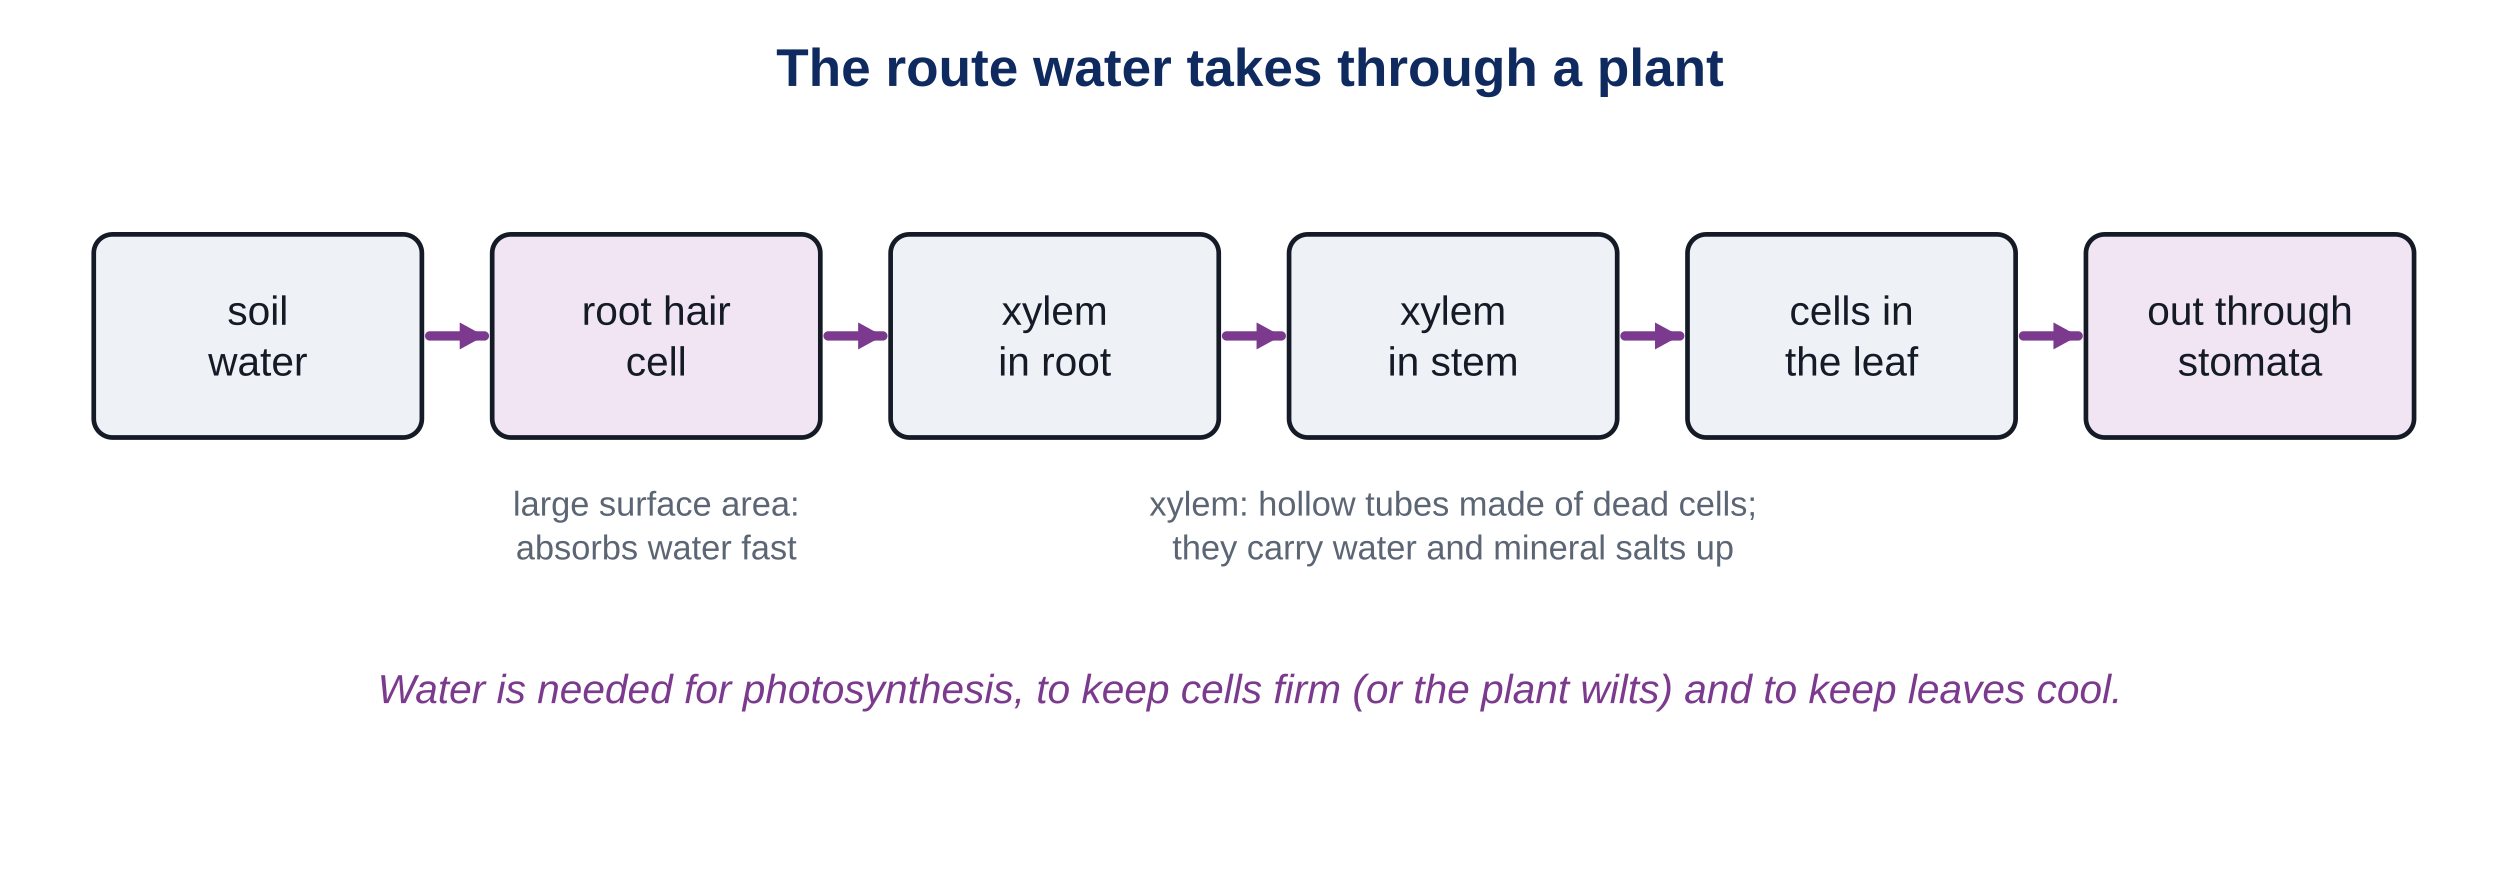
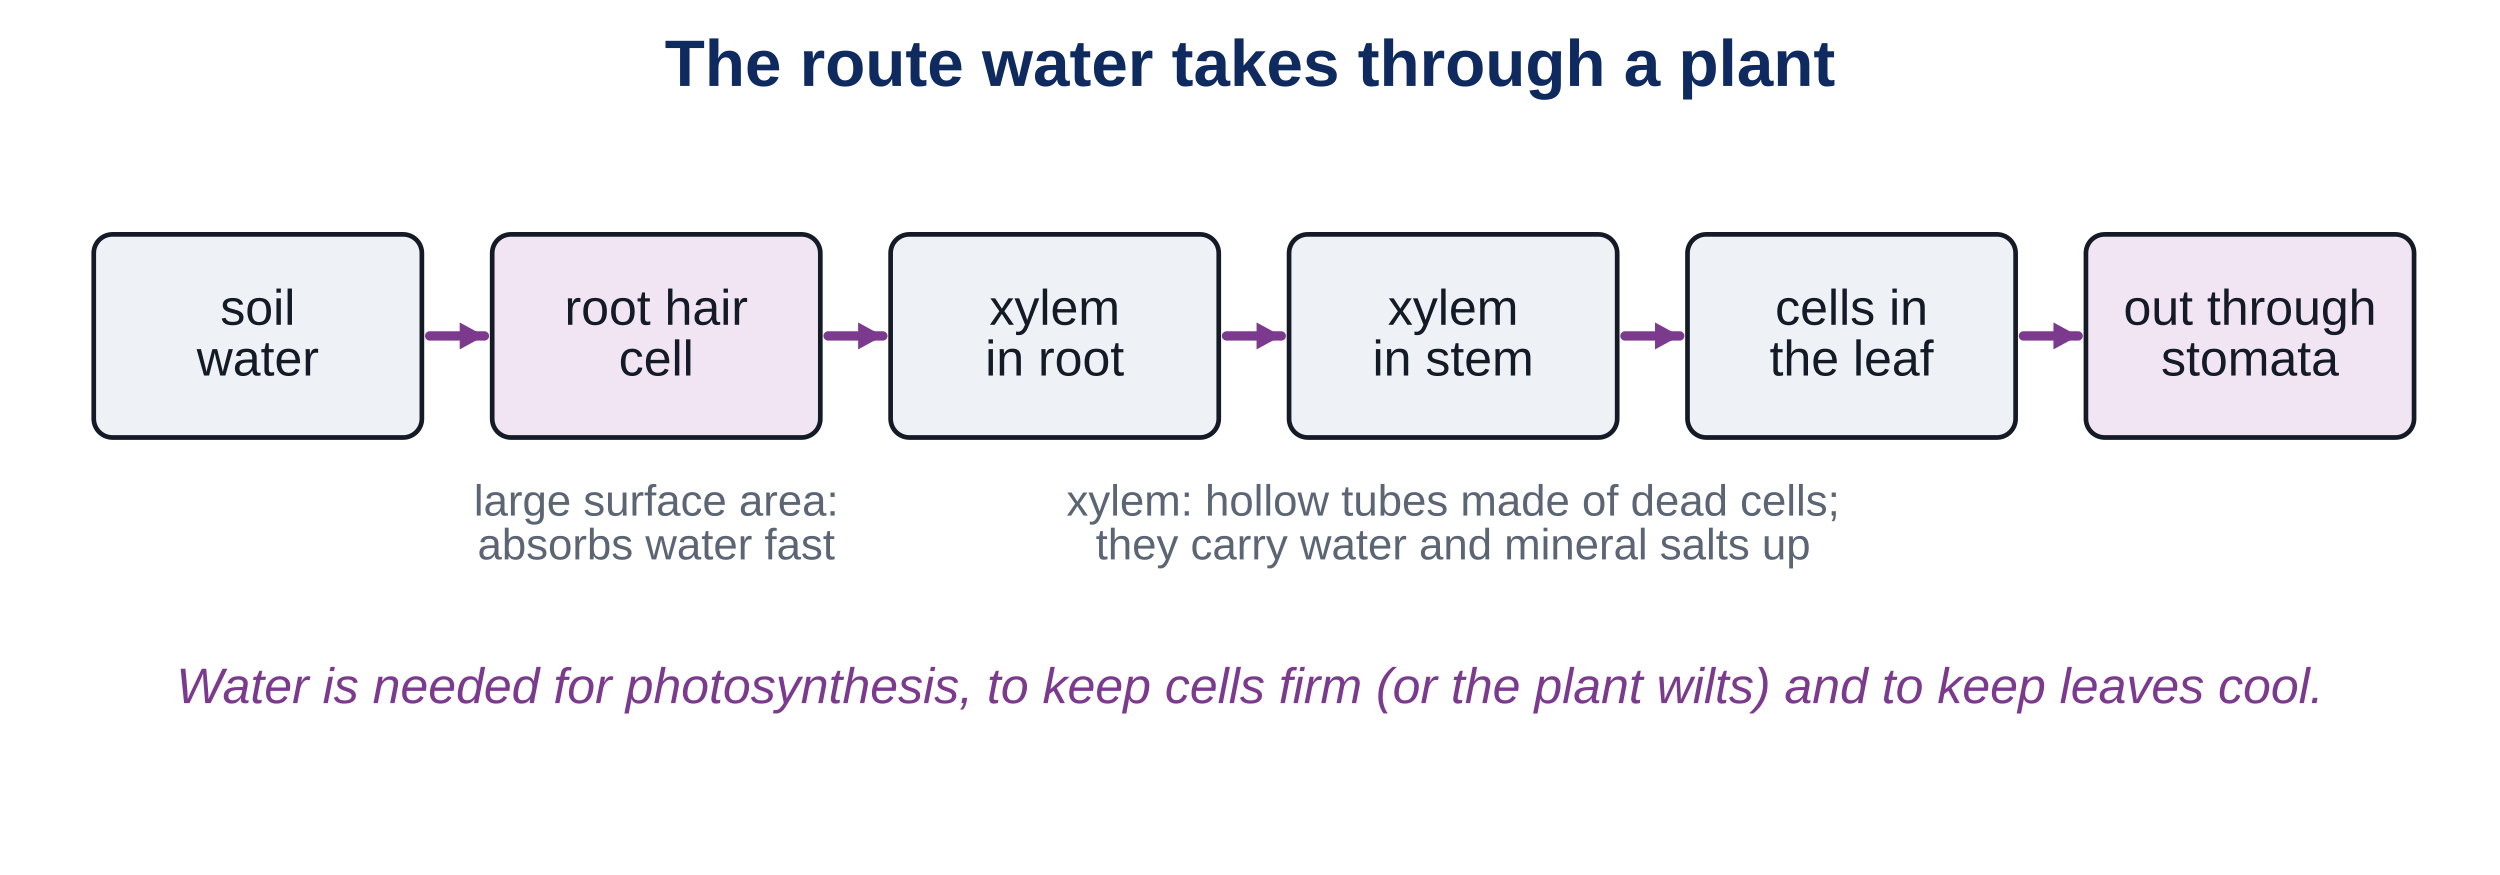
<svg xmlns="http://www.w3.org/2000/svg" width="1600" height="560" viewBox="0 0 1600 560">
  <rect x="0" y="0" width="1600" height="560" fill="#FFFFFF" />
-   <text x="800" y="55" font-family="Liberation Sans, Arial, Helvetica, sans-serif" font-size="34" text-anchor="middle" font-weight="bold" fill="#0F2A5F">The route water takes through a plant</text>
+   <text x="800" y="55" font-family="Liberation Sans, Arial, Helvetica, sans-serif" font-size="42" text-anchor="middle" font-weight="bold" fill="#0F2A5F">The route water takes through a plant</text>
  <rect x="60" y="150" width="210" height="130" rx="12" fill="#EEF1F5" stroke="#141B26" stroke-width="3" />
-   <text x="165.0" y="207.85" font-family="Liberation Sans, Arial, Helvetica, sans-serif" font-size="26" text-anchor="middle" font-weight="normal" fill="#141B26">soil</text>
-   <text x="165.0" y="240.35" font-family="Liberation Sans, Arial, Helvetica, sans-serif" font-size="26" text-anchor="middle" font-weight="normal" fill="#141B26">water</text>
+   <text x="165.0" y="207.85" font-family="Liberation Sans, Arial, Helvetica, sans-serif" font-size="32" text-anchor="middle" font-weight="normal" fill="#141B26">soil</text>
+   <text x="165.0" y="240.35" font-family="Liberation Sans, Arial, Helvetica, sans-serif" font-size="32" text-anchor="middle" font-weight="normal" fill="#141B26">water</text>
  <line x1="275" y1="215" x2="310" y2="215" stroke="#7B3A8E" stroke-width="6" stroke-linecap="round" />
  <polygon points="310,215 294.204,223.63 294.204,206.37" fill="#7B3A8E" />
  <rect x="315" y="150" width="210" height="130" rx="12" fill="#F1E5F4" stroke="#141B26" stroke-width="3" />
-   <text x="420.0" y="207.85" font-family="Liberation Sans, Arial, Helvetica, sans-serif" font-size="26" text-anchor="middle" font-weight="normal" fill="#141B26">root hair</text>
-   <text x="420.0" y="240.35" font-family="Liberation Sans, Arial, Helvetica, sans-serif" font-size="26" text-anchor="middle" font-weight="normal" fill="#141B26">cell</text>
+   <text x="420.0" y="207.85" font-family="Liberation Sans, Arial, Helvetica, sans-serif" font-size="32" text-anchor="middle" font-weight="normal" fill="#141B26">root hair</text>
+   <text x="420.0" y="240.35" font-family="Liberation Sans, Arial, Helvetica, sans-serif" font-size="32" text-anchor="middle" font-weight="normal" fill="#141B26">cell</text>
  <line x1="530" y1="215" x2="565" y2="215" stroke="#7B3A8E" stroke-width="6" stroke-linecap="round" />
  <polygon points="565,215 549.204,223.63 549.204,206.37" fill="#7B3A8E" />
  <rect x="570" y="150" width="210" height="130" rx="12" fill="#EEF1F5" stroke="#141B26" stroke-width="3" />
-   <text x="675.0" y="207.85" font-family="Liberation Sans, Arial, Helvetica, sans-serif" font-size="26" text-anchor="middle" font-weight="normal" fill="#141B26">xylem</text>
-   <text x="675.0" y="240.35" font-family="Liberation Sans, Arial, Helvetica, sans-serif" font-size="26" text-anchor="middle" font-weight="normal" fill="#141B26">in root</text>
+   <text x="675.0" y="207.85" font-family="Liberation Sans, Arial, Helvetica, sans-serif" font-size="32" text-anchor="middle" font-weight="normal" fill="#141B26">xylem</text>
+   <text x="675.0" y="240.35" font-family="Liberation Sans, Arial, Helvetica, sans-serif" font-size="32" text-anchor="middle" font-weight="normal" fill="#141B26">in root</text>
  <line x1="785" y1="215" x2="820" y2="215" stroke="#7B3A8E" stroke-width="6" stroke-linecap="round" />
  <polygon points="820,215 804.204,223.63 804.204,206.37" fill="#7B3A8E" />
  <rect x="825" y="150" width="210" height="130" rx="12" fill="#EEF1F5" stroke="#141B26" stroke-width="3" />
-   <text x="930.0" y="207.85" font-family="Liberation Sans, Arial, Helvetica, sans-serif" font-size="26" text-anchor="middle" font-weight="normal" fill="#141B26">xylem</text>
-   <text x="930.0" y="240.35" font-family="Liberation Sans, Arial, Helvetica, sans-serif" font-size="26" text-anchor="middle" font-weight="normal" fill="#141B26">in stem</text>
+   <text x="930.0" y="207.85" font-family="Liberation Sans, Arial, Helvetica, sans-serif" font-size="32" text-anchor="middle" font-weight="normal" fill="#141B26">xylem</text>
+   <text x="930.0" y="240.35" font-family="Liberation Sans, Arial, Helvetica, sans-serif" font-size="32" text-anchor="middle" font-weight="normal" fill="#141B26">in stem</text>
  <line x1="1040" y1="215" x2="1075" y2="215" stroke="#7B3A8E" stroke-width="6" stroke-linecap="round" />
  <polygon points="1075,215 1059.204,223.63 1059.204,206.37" fill="#7B3A8E" />
  <rect x="1080" y="150" width="210" height="130" rx="12" fill="#EEF1F5" stroke="#141B26" stroke-width="3" />
-   <text x="1185.0" y="207.85" font-family="Liberation Sans, Arial, Helvetica, sans-serif" font-size="26" text-anchor="middle" font-weight="normal" fill="#141B26">cells in</text>
-   <text x="1185.0" y="240.35" font-family="Liberation Sans, Arial, Helvetica, sans-serif" font-size="26" text-anchor="middle" font-weight="normal" fill="#141B26">the leaf</text>
+   <text x="1185.0" y="207.85" font-family="Liberation Sans, Arial, Helvetica, sans-serif" font-size="32" text-anchor="middle" font-weight="normal" fill="#141B26">cells in</text>
+   <text x="1185.0" y="240.35" font-family="Liberation Sans, Arial, Helvetica, sans-serif" font-size="32" text-anchor="middle" font-weight="normal" fill="#141B26">the leaf</text>
  <line x1="1295" y1="215" x2="1330" y2="215" stroke="#7B3A8E" stroke-width="6" stroke-linecap="round" />
  <polygon points="1330,215 1314.204,223.63 1314.204,206.37" fill="#7B3A8E" />
  <rect x="1335" y="150" width="210" height="130" rx="12" fill="#F1E5F4" stroke="#141B26" stroke-width="3" />
-   <text x="1440.0" y="207.85" font-family="Liberation Sans, Arial, Helvetica, sans-serif" font-size="26" text-anchor="middle" font-weight="normal" fill="#141B26">out through</text>
-   <text x="1440.0" y="240.35" font-family="Liberation Sans, Arial, Helvetica, sans-serif" font-size="26" text-anchor="middle" font-weight="normal" fill="#141B26">stomata</text>
-   <text x="420" y="330" font-family="Liberation Sans, Arial, Helvetica, sans-serif" font-size="22" text-anchor="middle" font-weight="normal" fill="#5B6574">large surface area:</text>
-   <text x="420" y="358" font-family="Liberation Sans, Arial, Helvetica, sans-serif" font-size="22" text-anchor="middle" font-weight="normal" fill="#5B6574">absorbs water fast</text>
-   <text x="930" y="330" font-family="Liberation Sans, Arial, Helvetica, sans-serif" font-size="22" text-anchor="middle" font-weight="normal" fill="#5B6574">xylem: hollow tubes made of dead cells;</text>
-   <text x="930" y="358" font-family="Liberation Sans, Arial, Helvetica, sans-serif" font-size="22" text-anchor="middle" font-weight="normal" fill="#5B6574">they carry water and mineral salts up</text>
-   <text x="800" y="450" font-family="Liberation Sans, Arial, Helvetica, sans-serif" font-size="26" text-anchor="middle" font-weight="normal" fill="#7B3A8E" font-style="italic">Water is needed for photosynthesis, to keep cells firm (or the plant wilts) and to keep leaves cool.</text>
+   <text x="1440.0" y="207.85" font-family="Liberation Sans, Arial, Helvetica, sans-serif" font-size="32" text-anchor="middle" font-weight="normal" fill="#141B26">out through</text>
+   <text x="1440.0" y="240.35" font-family="Liberation Sans, Arial, Helvetica, sans-serif" font-size="32" text-anchor="middle" font-weight="normal" fill="#141B26">stomata</text>
+   <text x="420" y="330" font-family="Liberation Sans, Arial, Helvetica, sans-serif" font-size="28" text-anchor="middle" font-weight="normal" fill="#5B6574">large surface area:</text>
+   <text x="420" y="358" font-family="Liberation Sans, Arial, Helvetica, sans-serif" font-size="28" text-anchor="middle" font-weight="normal" fill="#5B6574">absorbs water fast</text>
+   <text x="930" y="330" font-family="Liberation Sans, Arial, Helvetica, sans-serif" font-size="28" text-anchor="middle" font-weight="normal" fill="#5B6574">xylem: hollow tubes made of dead cells;</text>
+   <text x="930" y="358" font-family="Liberation Sans, Arial, Helvetica, sans-serif" font-size="28" text-anchor="middle" font-weight="normal" fill="#5B6574">they carry water and mineral salts up</text>
+   <text x="800" y="450" font-family="Liberation Sans, Arial, Helvetica, sans-serif" font-size="32" text-anchor="middle" font-weight="normal" fill="#7B3A8E" font-style="italic">Water is needed for photosynthesis, to keep cells firm (or the plant wilts) and to keep leaves cool.</text>
</svg>
